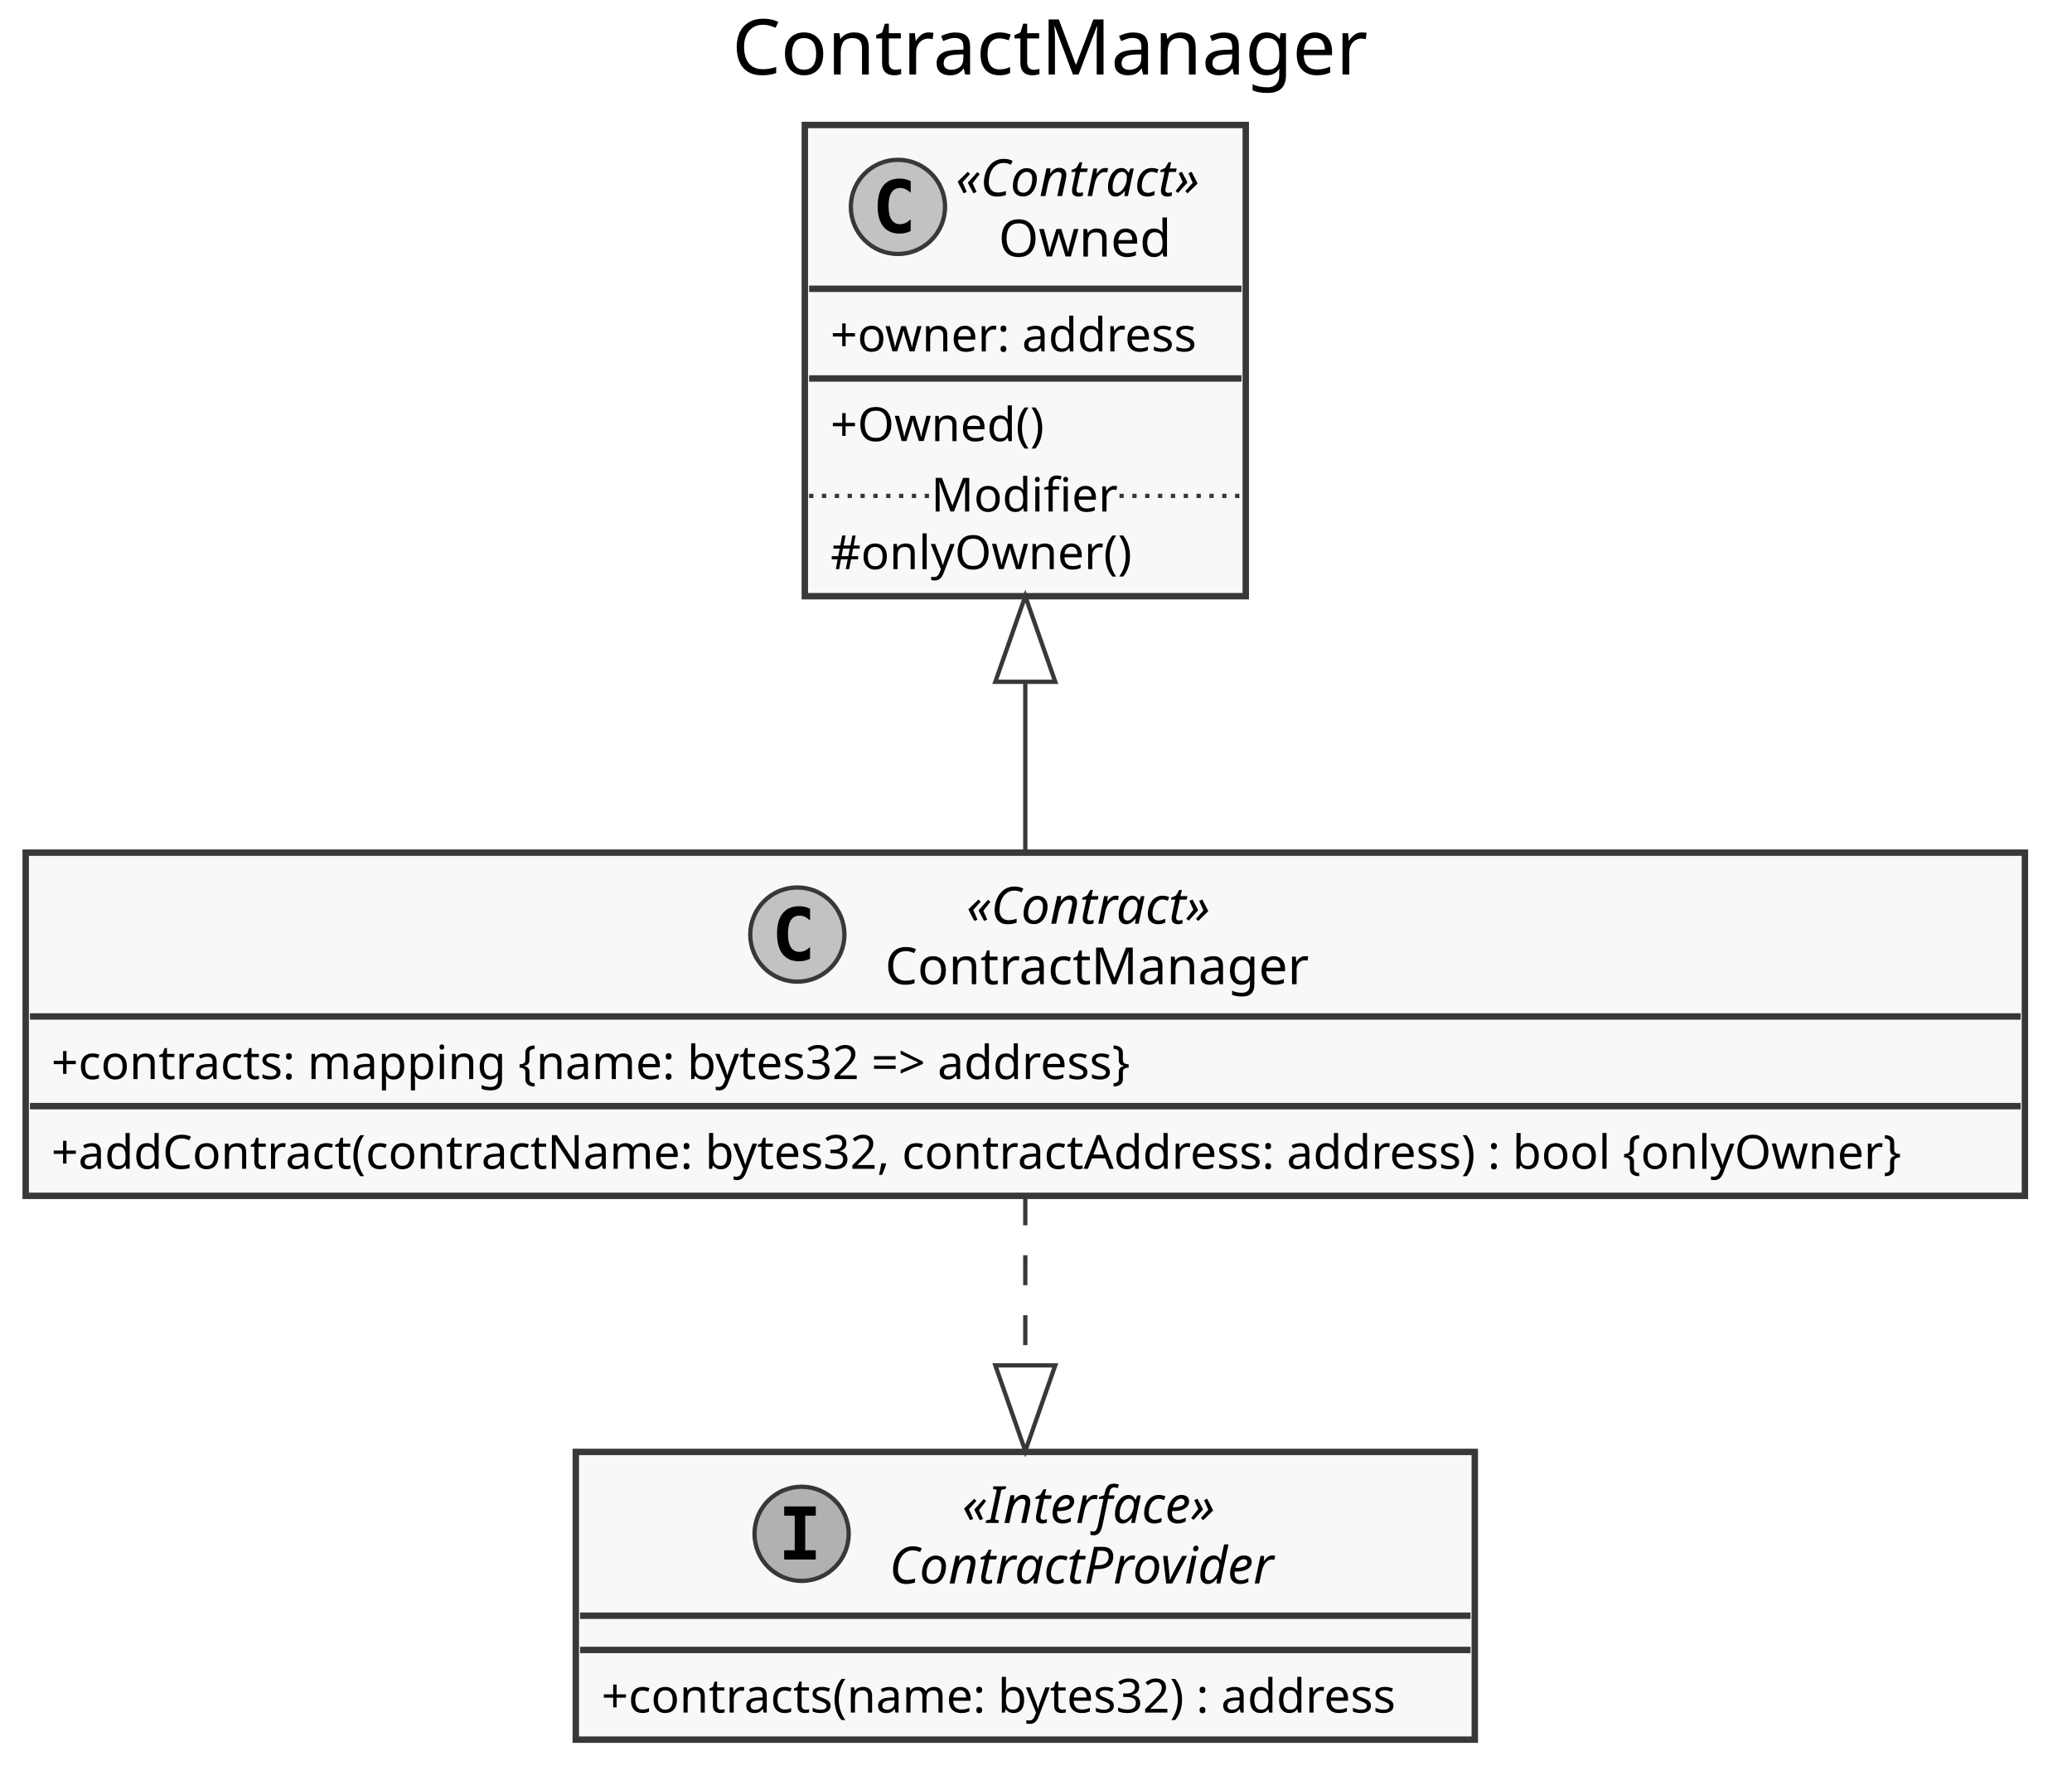
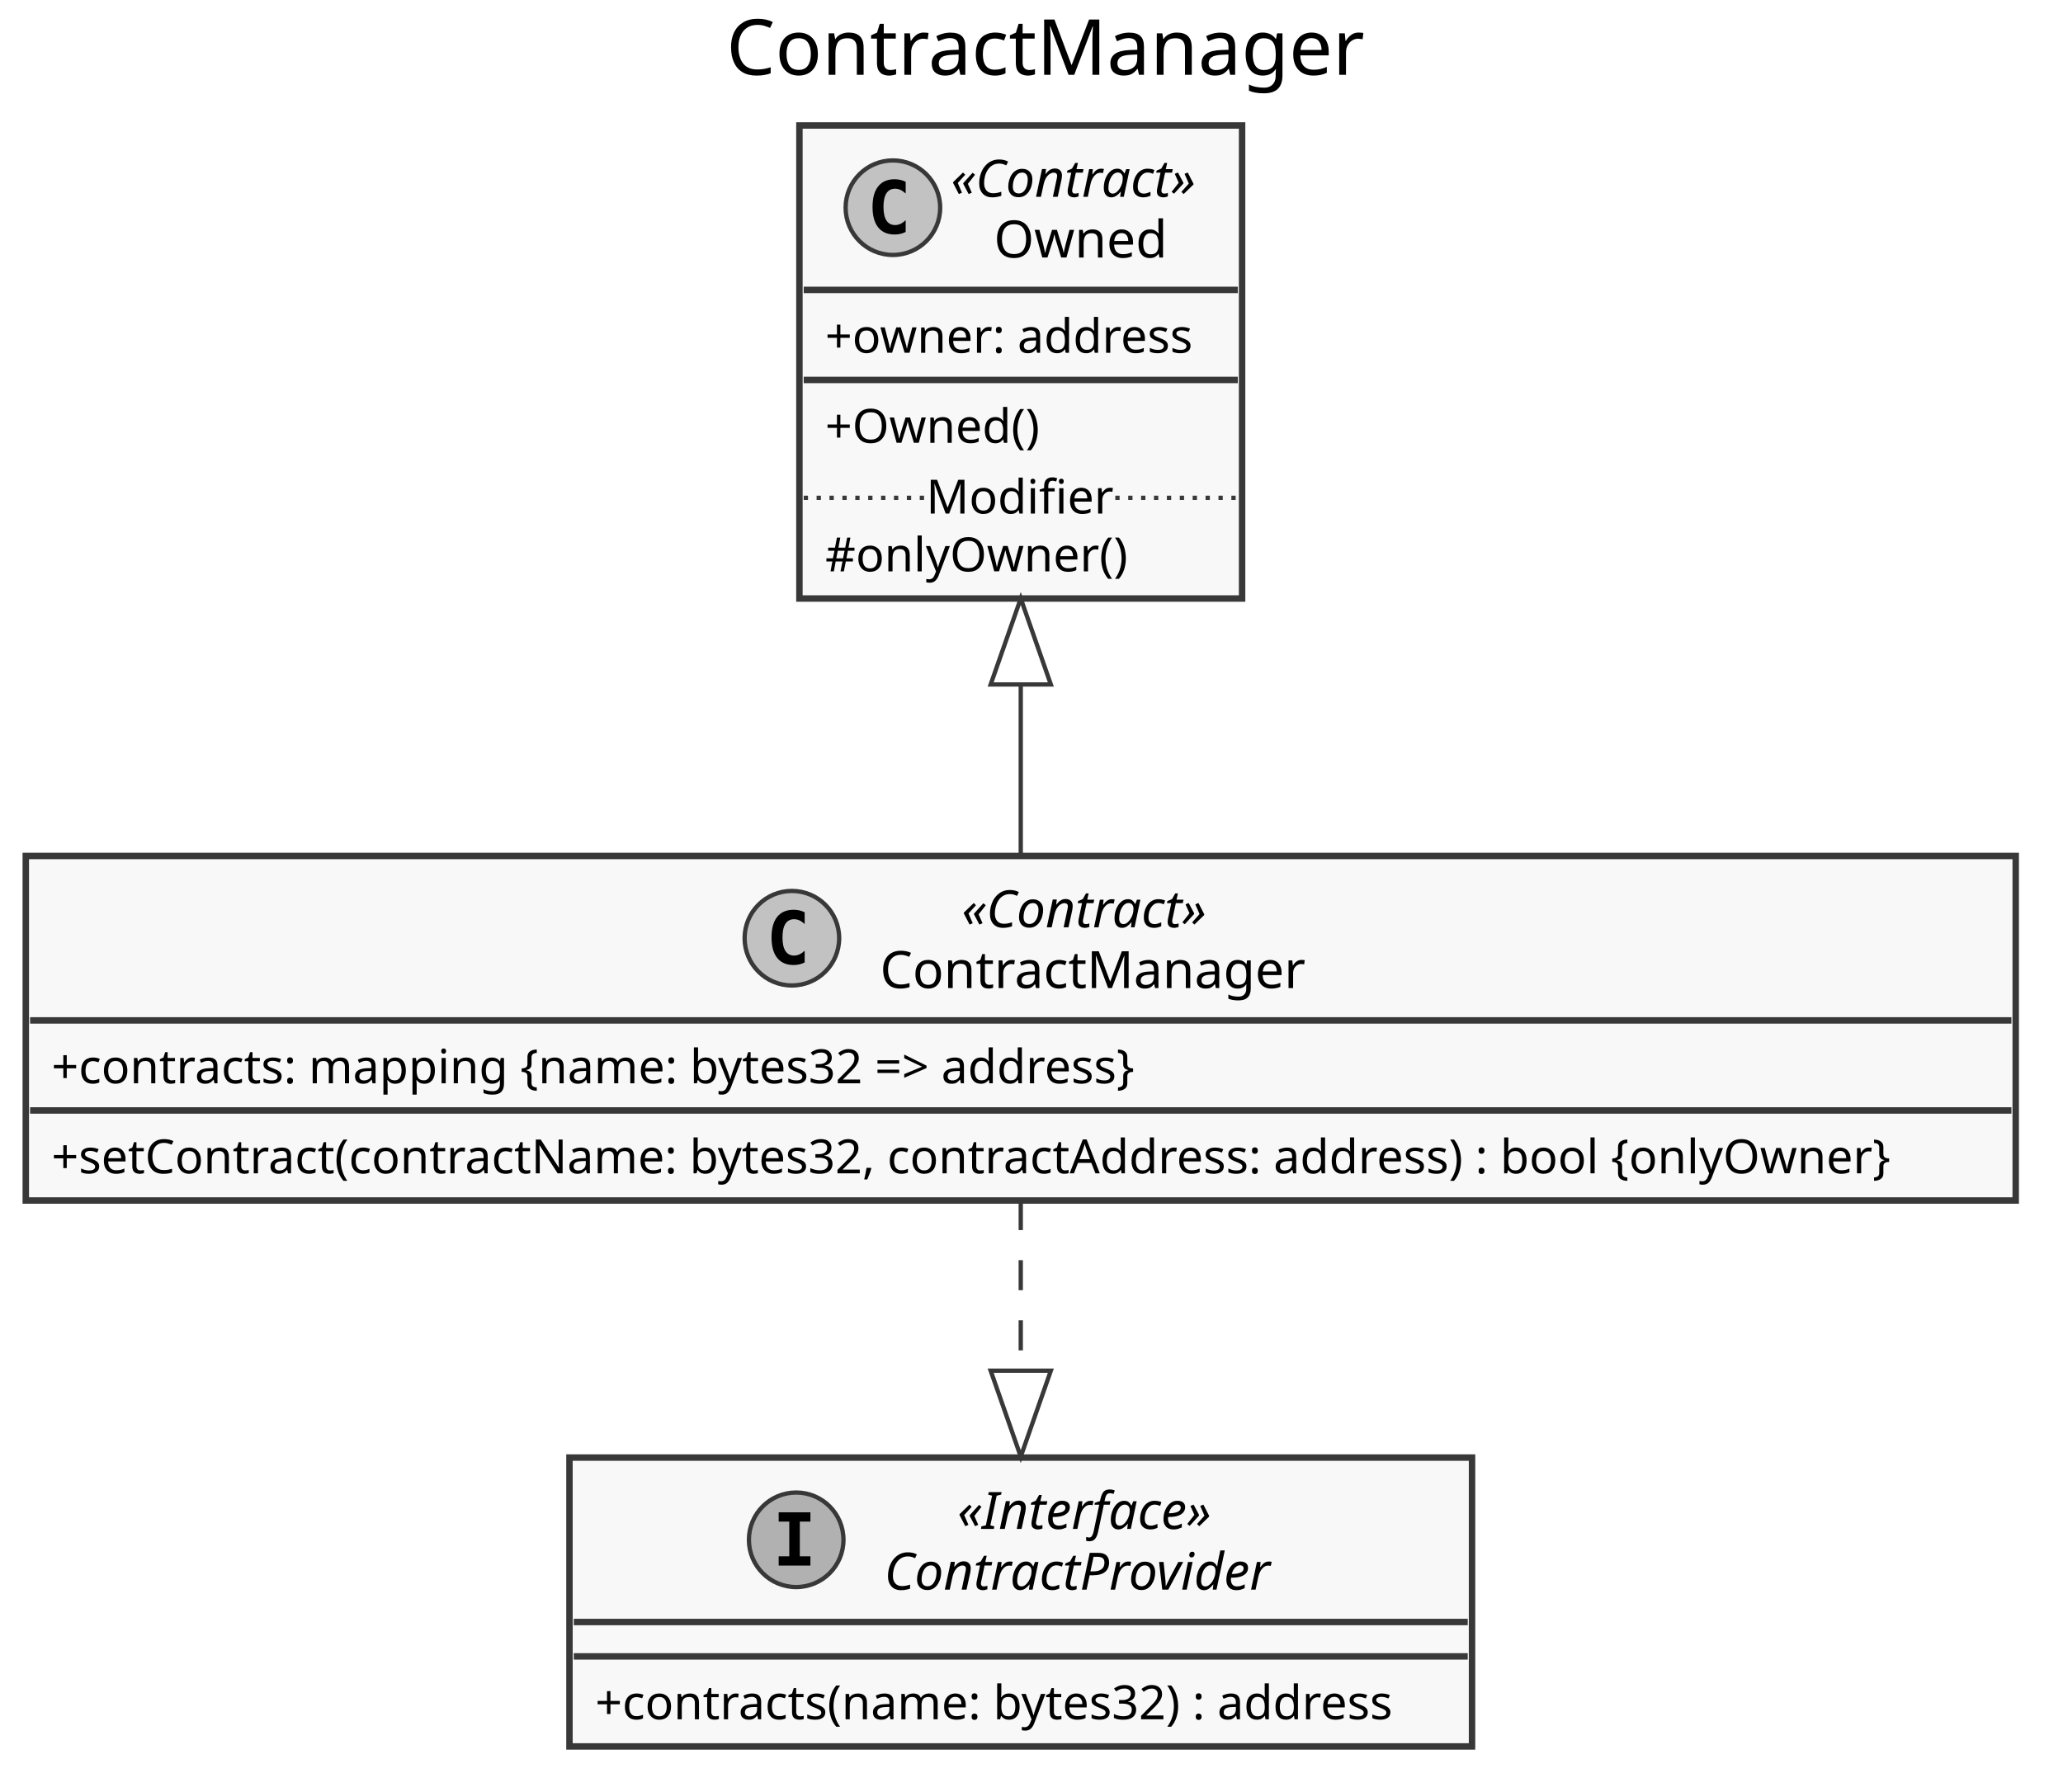
- <svg xmlns="http://www.w3.org/2000/svg" contentScriptType="application/ecmascript" contentStyleType="text/css" height="417px" preserveAspectRatio="none" style="width:484px;height:417px;" version="1.1" viewBox="0 0 484 417" width="484px" zoomAndPan="magnify">
+ <svg xmlns="http://www.w3.org/2000/svg" contentScriptType="application/ecmascript" contentStyleType="text/css" height="417px" preserveAspectRatio="none" style="width:480px;height:417px;" version="1.1" viewBox="0 0 480 417" width="480px" zoomAndPan="magnify">
  <defs />
  <g>
-     <text fill="#000000" font-family="Source Sans Pro Semibold" font-size="18" lengthAdjust="spacingAndGlyphs" textLength="149" x="171" y="17.402">ContractManager</text>
-     <rect fill="#F8F8F8" height="110.086" id="Owned" style="stroke: #383838; stroke-width: 1.5;" width="103" x="188" y="29.199" />
-     <ellipse cx="209.75" cy="48.332" fill="#C2C2C2" rx="11" ry="11" style="stroke: #383838; stroke-width: 1.0;" />
-     <path d="M212.723,53.975 Q212.142,54.274 211.503,54.423 Q210.864,54.573 210.158,54.573 Q207.651,54.573 206.332,52.921 Q205.012,51.269 205.012,48.148 Q205.012,45.019 206.332,43.367 Q207.651,41.715 210.158,41.715 Q210.864,41.715 211.511,41.864 Q212.159,42.014 212.723,42.312 L212.723,45.035 Q212.092,44.454 211.499,44.184 Q210.905,43.915 210.274,43.915 Q208.93,43.915 208.245,44.981 Q207.56,46.048 207.56,48.148 Q207.56,50.24 208.245,51.306 Q208.93,52.373 210.274,52.373 Q210.905,52.373 211.499,52.103 Q212.092,51.834 212.723,51.252 Z " />
-     <text fill="#000000" font-family="Source Sans Pro Semibold" font-size="12" font-style="italic" lengthAdjust="spacingAndGlyphs" textLength="60" x="223.25" y="45.801">«Contract»</text>
-     <text fill="#000000" font-family="Source Sans Pro Semibold" font-size="12" lengthAdjust="spacingAndGlyphs" textLength="40" x="233.25" y="59.934">Owned</text>
-     <line style="stroke: #383838; stroke-width: 1.5;" x1="189" x2="290" y1="67.465" y2="67.465" />
-     <text fill="#000000" font-family="Source Sans Pro Semibold" font-size="11" lengthAdjust="spacingAndGlyphs" textLength="91" x="194" y="82.1">+owner: address</text>
-     <line style="stroke: #383838; stroke-width: 1.5;" x1="189" x2="290" y1="88.42" y2="88.42" />
-     <text fill="#000000" font-family="Source Sans Pro Semibold" font-size="11" lengthAdjust="spacingAndGlyphs" textLength="54" x="194" y="103.055">+Owned()</text>
-     <text fill="#000000" font-family="Source Sans Pro Semibold" font-size="11" lengthAdjust="spacingAndGlyphs" textLength="73" x="194" y="132.965">#onlyOwner()</text>
-     <line style="stroke: #383838; stroke-width: 1.0; stroke-dasharray: 1.0,2.0;" x1="189" x2="217.5" y1="115.853" y2="115.853" />
-     <text fill="#000000" font-family="Source Sans Pro Semibold" font-size="11" lengthAdjust="spacingAndGlyphs" textLength="44" x="217.5" y="119.51">Modifier</text>
-     <line style="stroke: #383838; stroke-width: 1.0; stroke-dasharray: 1.0,2.0;" x1="261.5" x2="290" y1="115.853" y2="115.853" />
-     <rect fill="#F8F8F8" height="67.221" id="ContractProvider" style="stroke: #383838; stroke-width: 1.5;" width="210" x="134.5" y="339.199" />
-     <ellipse cx="187.25" cy="358.332" fill="#B1B1B1" rx="11" ry="11" style="stroke: #383838; stroke-width: 1.0;" />
-     <path d="M183.178,354.097 L183.178,351.939 L190.557,351.939 L190.557,354.097 L188.092,354.097 L188.092,362.174 L190.557,362.174 L190.557,364.332 L183.178,364.332 L183.178,362.174 L185.643,362.174 L185.643,354.097 Z " />
-     <text fill="#000000" font-family="Source Sans Pro Semibold" font-size="12" font-style="italic" lengthAdjust="spacingAndGlyphs" textLength="62" x="224.75" y="355.801">«Interface»</text>
-     <text fill="#000000" font-family="Source Sans Pro Semibold" font-size="12" font-style="italic" lengthAdjust="spacingAndGlyphs" textLength="96" x="207.75" y="369.934">ContractProvider</text>
-     <line style="stroke: #383838; stroke-width: 1.5;" x1="135.5" x2="343.5" y1="377.465" y2="377.465" />
-     <line style="stroke: #383838; stroke-width: 1.5;" x1="135.5" x2="343.5" y1="385.465" y2="385.465" />
-     <text fill="#000000" font-family="Source Sans Pro Semibold" font-size="11" lengthAdjust="spacingAndGlyphs" textLength="198" x="140.5" y="400.1">+contracts(name: bytes32) : address</text>
-     <rect fill="#F8F8F8" height="80.176" id="ContractManager" style="stroke: #383838; stroke-width: 1.5;" width="467" x="6" y="199.199" />
-     <ellipse cx="186.25" cy="218.332" fill="#C2C2C2" rx="11" ry="11" style="stroke: #383838; stroke-width: 1.0;" />
-     <path d="M189.223,223.975 Q188.642,224.274 188.003,224.423 Q187.364,224.573 186.658,224.573 Q184.151,224.573 182.832,222.921 Q181.512,221.269 181.512,218.148 Q181.512,215.019 182.832,213.367 Q184.151,211.715 186.658,211.715 Q187.364,211.715 188.011,211.864 Q188.659,212.014 189.223,212.312 L189.223,215.035 Q188.592,214.454 187.999,214.184 Q187.405,213.915 186.774,213.915 Q185.43,213.915 184.745,214.981 Q184.06,216.048 184.06,218.148 Q184.06,220.24 184.745,221.306 Q185.43,222.373 186.774,222.373 Q187.405,222.373 187.999,222.103 Q188.592,221.833 189.223,221.252 Z " />
-     <text fill="#000000" font-family="Source Sans Pro Semibold" font-size="12" font-style="italic" lengthAdjust="spacingAndGlyphs" textLength="60" x="225.75" y="215.801">«Contract»</text>
-     <text fill="#000000" font-family="Source Sans Pro Semibold" font-size="12" lengthAdjust="spacingAndGlyphs" textLength="98" x="206.75" y="229.934">ContractManager</text>
-     <line style="stroke: #383838; stroke-width: 1.5;" x1="7" x2="472" y1="237.465" y2="237.465" />
+     <text fill="#000000" font-family="Source Sans Pro Semibold" font-size="18" lengthAdjust="spacingAndGlyphs" textLength="149" x="169" y="17.402">ContractManager</text>
+     <rect fill="#F8F8F8" height="110.086" id="Owned" style="stroke: #383838; stroke-width: 1.5;" width="103" x="186" y="29.199" />
+     <ellipse cx="207.75" cy="48.332" fill="#C2C2C2" rx="11" ry="11" style="stroke: #383838; stroke-width: 1.0;" />
+     <path d="M210.723,53.975 Q210.142,54.274 209.503,54.423 Q208.864,54.573 208.158,54.573 Q205.651,54.573 204.332,52.921 Q203.012,51.269 203.012,48.148 Q203.012,45.019 204.332,43.367 Q205.651,41.715 208.158,41.715 Q208.864,41.715 209.511,41.864 Q210.159,42.014 210.723,42.312 L210.723,45.035 Q210.092,44.454 209.499,44.184 Q208.905,43.915 208.274,43.915 Q206.93,43.915 206.245,44.981 Q205.56,46.048 205.56,48.148 Q205.56,50.24 206.245,51.306 Q206.93,52.373 208.274,52.373 Q208.905,52.373 209.499,52.103 Q210.092,51.834 210.723,51.252 Z " />
+     <text fill="#000000" font-family="Source Sans Pro Semibold" font-size="12" font-style="italic" lengthAdjust="spacingAndGlyphs" textLength="60" x="221.25" y="45.801">«Contract»</text>
+     <text fill="#000000" font-family="Source Sans Pro Semibold" font-size="12" lengthAdjust="spacingAndGlyphs" textLength="40" x="231.25" y="59.934">Owned</text>
+     <line style="stroke: #383838; stroke-width: 1.5;" x1="187" x2="288" y1="67.465" y2="67.465" />
+     <text fill="#000000" font-family="Source Sans Pro Semibold" font-size="11" lengthAdjust="spacingAndGlyphs" textLength="91" x="192" y="82.1">+owner: address</text>
+     <line style="stroke: #383838; stroke-width: 1.5;" x1="187" x2="288" y1="88.42" y2="88.42" />
+     <text fill="#000000" font-family="Source Sans Pro Semibold" font-size="11" lengthAdjust="spacingAndGlyphs" textLength="54" x="192" y="103.055">+Owned()</text>
+     <text fill="#000000" font-family="Source Sans Pro Semibold" font-size="11" lengthAdjust="spacingAndGlyphs" textLength="73" x="192" y="132.965">#onlyOwner()</text>
+     <line style="stroke: #383838; stroke-width: 1.0; stroke-dasharray: 1.0,2.0;" x1="187" x2="215.5" y1="115.853" y2="115.853" />
+     <text fill="#000000" font-family="Source Sans Pro Semibold" font-size="11" lengthAdjust="spacingAndGlyphs" textLength="44" x="215.5" y="119.51">Modifier</text>
+     <line style="stroke: #383838; stroke-width: 1.0; stroke-dasharray: 1.0,2.0;" x1="259.5" x2="288" y1="115.853" y2="115.853" />
+     <rect fill="#F8F8F8" height="67.221" id="ContractProvider" style="stroke: #383838; stroke-width: 1.5;" width="210" x="132.5" y="339.199" />
+     <ellipse cx="185.25" cy="358.332" fill="#B1B1B1" rx="11" ry="11" style="stroke: #383838; stroke-width: 1.0;" />
+     <path d="M181.178,354.097 L181.178,351.939 L188.557,351.939 L188.557,354.097 L186.092,354.097 L186.092,362.174 L188.557,362.174 L188.557,364.332 L181.178,364.332 L181.178,362.174 L183.643,362.174 L183.643,354.097 Z " />
+     <text fill="#000000" font-family="Source Sans Pro Semibold" font-size="12" font-style="italic" lengthAdjust="spacingAndGlyphs" textLength="62" x="222.75" y="355.801">«Interface»</text>
+     <text fill="#000000" font-family="Source Sans Pro Semibold" font-size="12" font-style="italic" lengthAdjust="spacingAndGlyphs" textLength="96" x="205.75" y="369.934">ContractProvider</text>
+     <line style="stroke: #383838; stroke-width: 1.5;" x1="133.5" x2="341.5" y1="377.465" y2="377.465" />
+     <line style="stroke: #383838; stroke-width: 1.5;" x1="133.5" x2="341.5" y1="385.465" y2="385.465" />
+     <text fill="#000000" font-family="Source Sans Pro Semibold" font-size="11" lengthAdjust="spacingAndGlyphs" textLength="198" x="138.5" y="400.1">+contracts(name: bytes32) : address</text>
+     <rect fill="#F8F8F8" height="80.176" id="ContractManager" style="stroke: #383838; stroke-width: 1.5;" width="463" x="6" y="199.199" />
+     <ellipse cx="184.25" cy="218.332" fill="#C2C2C2" rx="11" ry="11" style="stroke: #383838; stroke-width: 1.0;" />
+     <path d="M187.223,223.975 Q186.642,224.274 186.003,224.423 Q185.364,224.573 184.658,224.573 Q182.151,224.573 180.832,222.921 Q179.512,221.269 179.512,218.148 Q179.512,215.019 180.832,213.367 Q182.151,211.715 184.658,211.715 Q185.364,211.715 186.011,211.864 Q186.659,212.014 187.223,212.312 L187.223,215.035 Q186.592,214.454 185.999,214.184 Q185.405,213.915 184.774,213.915 Q183.43,213.915 182.745,214.981 Q182.06,216.048 182.06,218.148 Q182.06,220.24 182.745,221.306 Q183.43,222.373 184.774,222.373 Q185.405,222.373 185.999,222.103 Q186.592,221.833 187.223,221.252 Z " />
+     <text fill="#000000" font-family="Source Sans Pro Semibold" font-size="12" font-style="italic" lengthAdjust="spacingAndGlyphs" textLength="60" x="223.75" y="215.801">«Contract»</text>
+     <text fill="#000000" font-family="Source Sans Pro Semibold" font-size="12" lengthAdjust="spacingAndGlyphs" textLength="98" x="204.75" y="229.934">ContractManager</text>
+     <line style="stroke: #383838; stroke-width: 1.5;" x1="7" x2="468" y1="237.465" y2="237.465" />
    <text fill="#000000" font-family="Source Sans Pro Semibold" font-size="11" lengthAdjust="spacingAndGlyphs" textLength="269" x="12" y="252.1">+contracts: mapping {name: bytes32 =&gt; address}</text>
-     <line style="stroke: #383838; stroke-width: 1.5;" x1="7" x2="472" y1="258.42" y2="258.42" />
-     <text fill="#000000" font-family="Source Sans Pro Semibold" font-size="11" lengthAdjust="spacingAndGlyphs" textLength="455" x="12" y="273.055">+addContract(contractName: bytes32, contractAddress: address) : bool {onlyOwner}</text>
-     <path d="M239.5,159.599 C239.5,173.172 239.5,186.83 239.5,198.908 " fill="none" id="Owned-ContractManager" style="stroke: #383838; stroke-width: 1.0;" />
-     <polygon fill="none" points="232.5,159.283,239.5,139.283,246.5,159.283,232.5,159.283" style="stroke: #383838; stroke-width: 1.0;" />
-     <path d="M239.5,279.254 C239.5,291.604 239.5,305.415 239.5,318.551 " fill="none" id="ContractManager-ContractProvider" style="stroke: #383838; stroke-width: 1.0; stroke-dasharray: 7.0,7.0;" />
-     <polygon fill="none" points="246.5,318.979,239.5,338.979,232.5,318.979,246.5,318.979" style="stroke: #383838; stroke-width: 1.0;" />
+     <line style="stroke: #383838; stroke-width: 1.5;" x1="7" x2="468" y1="258.42" y2="258.42" />
+     <text fill="#000000" font-family="Source Sans Pro Semibold" font-size="11" lengthAdjust="spacingAndGlyphs" textLength="451" x="12" y="273.055">+setContract(contractName: bytes32, contractAddress: address) : bool {onlyOwner}</text>
+     <path d="M237.5,159.599 C237.5,173.172 237.5,186.83 237.5,198.908 " fill="none" id="Owned-ContractManager" style="stroke: #383838; stroke-width: 1.0;" />
+     <polygon fill="none" points="230.5,159.283,237.5,139.283,244.5,159.283,230.5,159.283" style="stroke: #383838; stroke-width: 1.0;" />
+     <path d="M237.5,279.254 C237.5,291.604 237.5,305.415 237.5,318.551 " fill="none" id="ContractManager-ContractProvider" style="stroke: #383838; stroke-width: 1.0; stroke-dasharray: 7.0,7.0;" />
+     <polygon fill="none" points="244.5,318.979,237.5,338.979,230.5,318.979,244.5,318.979" style="stroke: #383838; stroke-width: 1.0;" />
  </g>
</svg>
